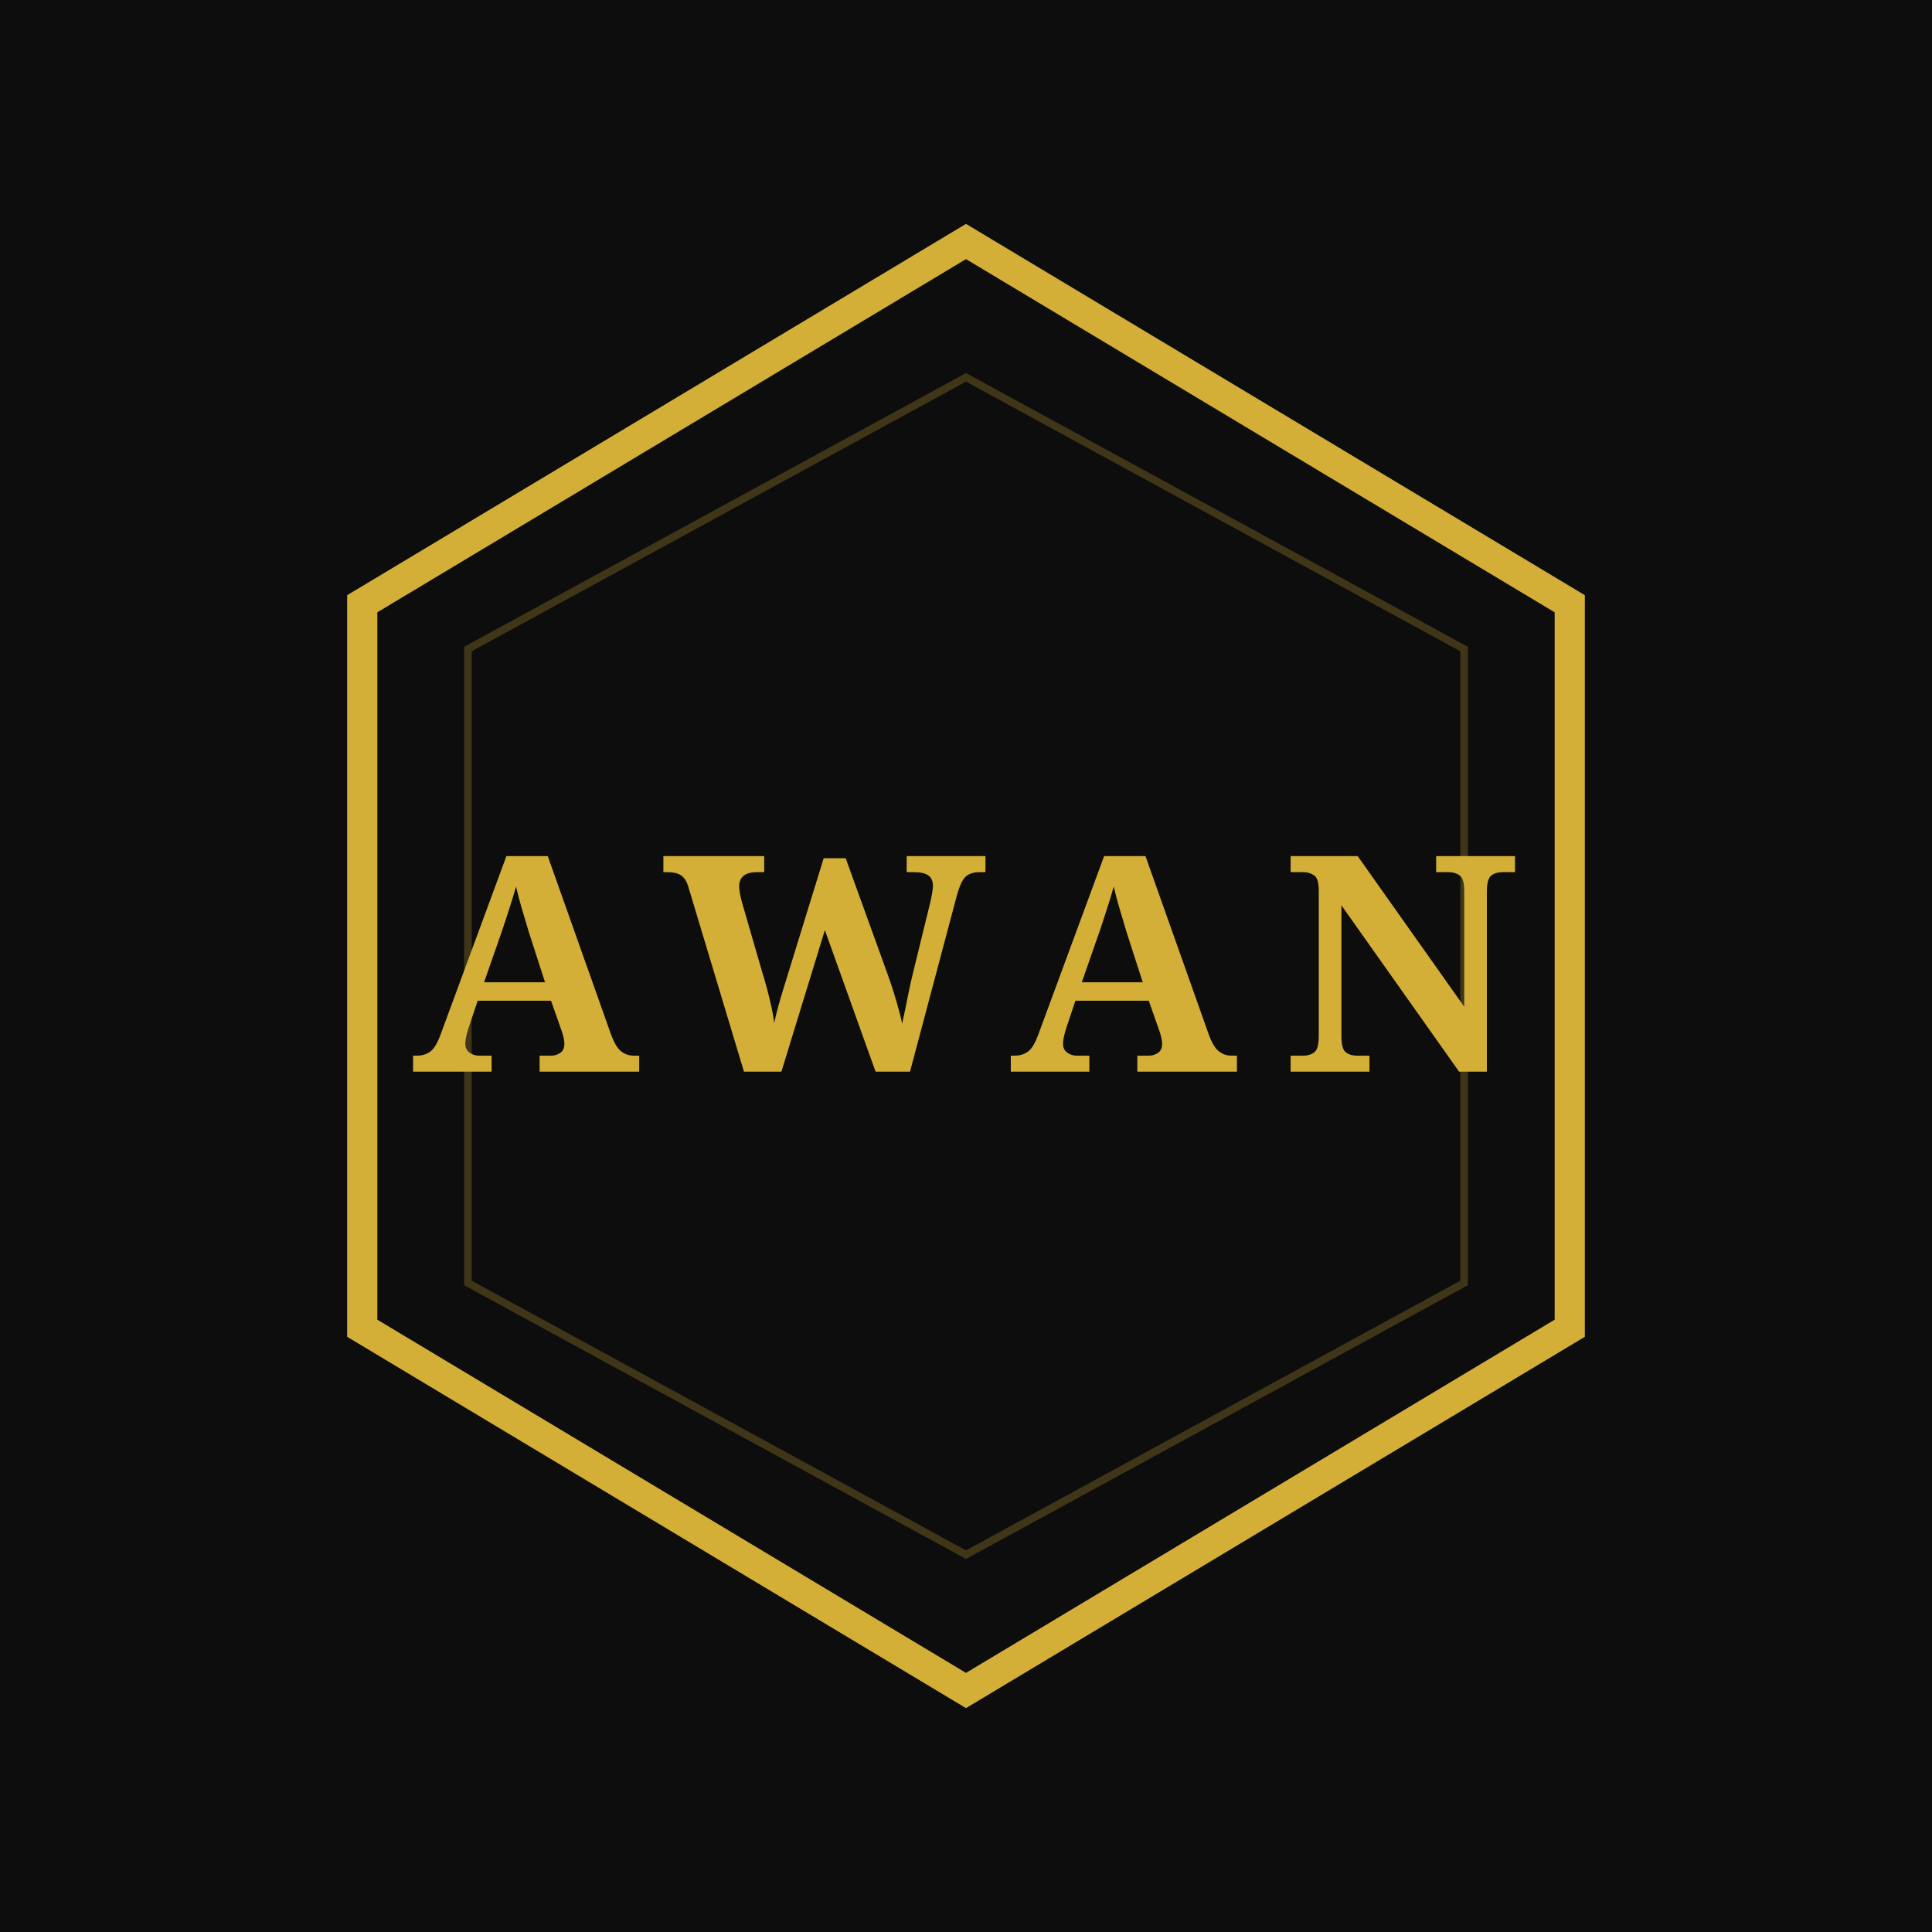
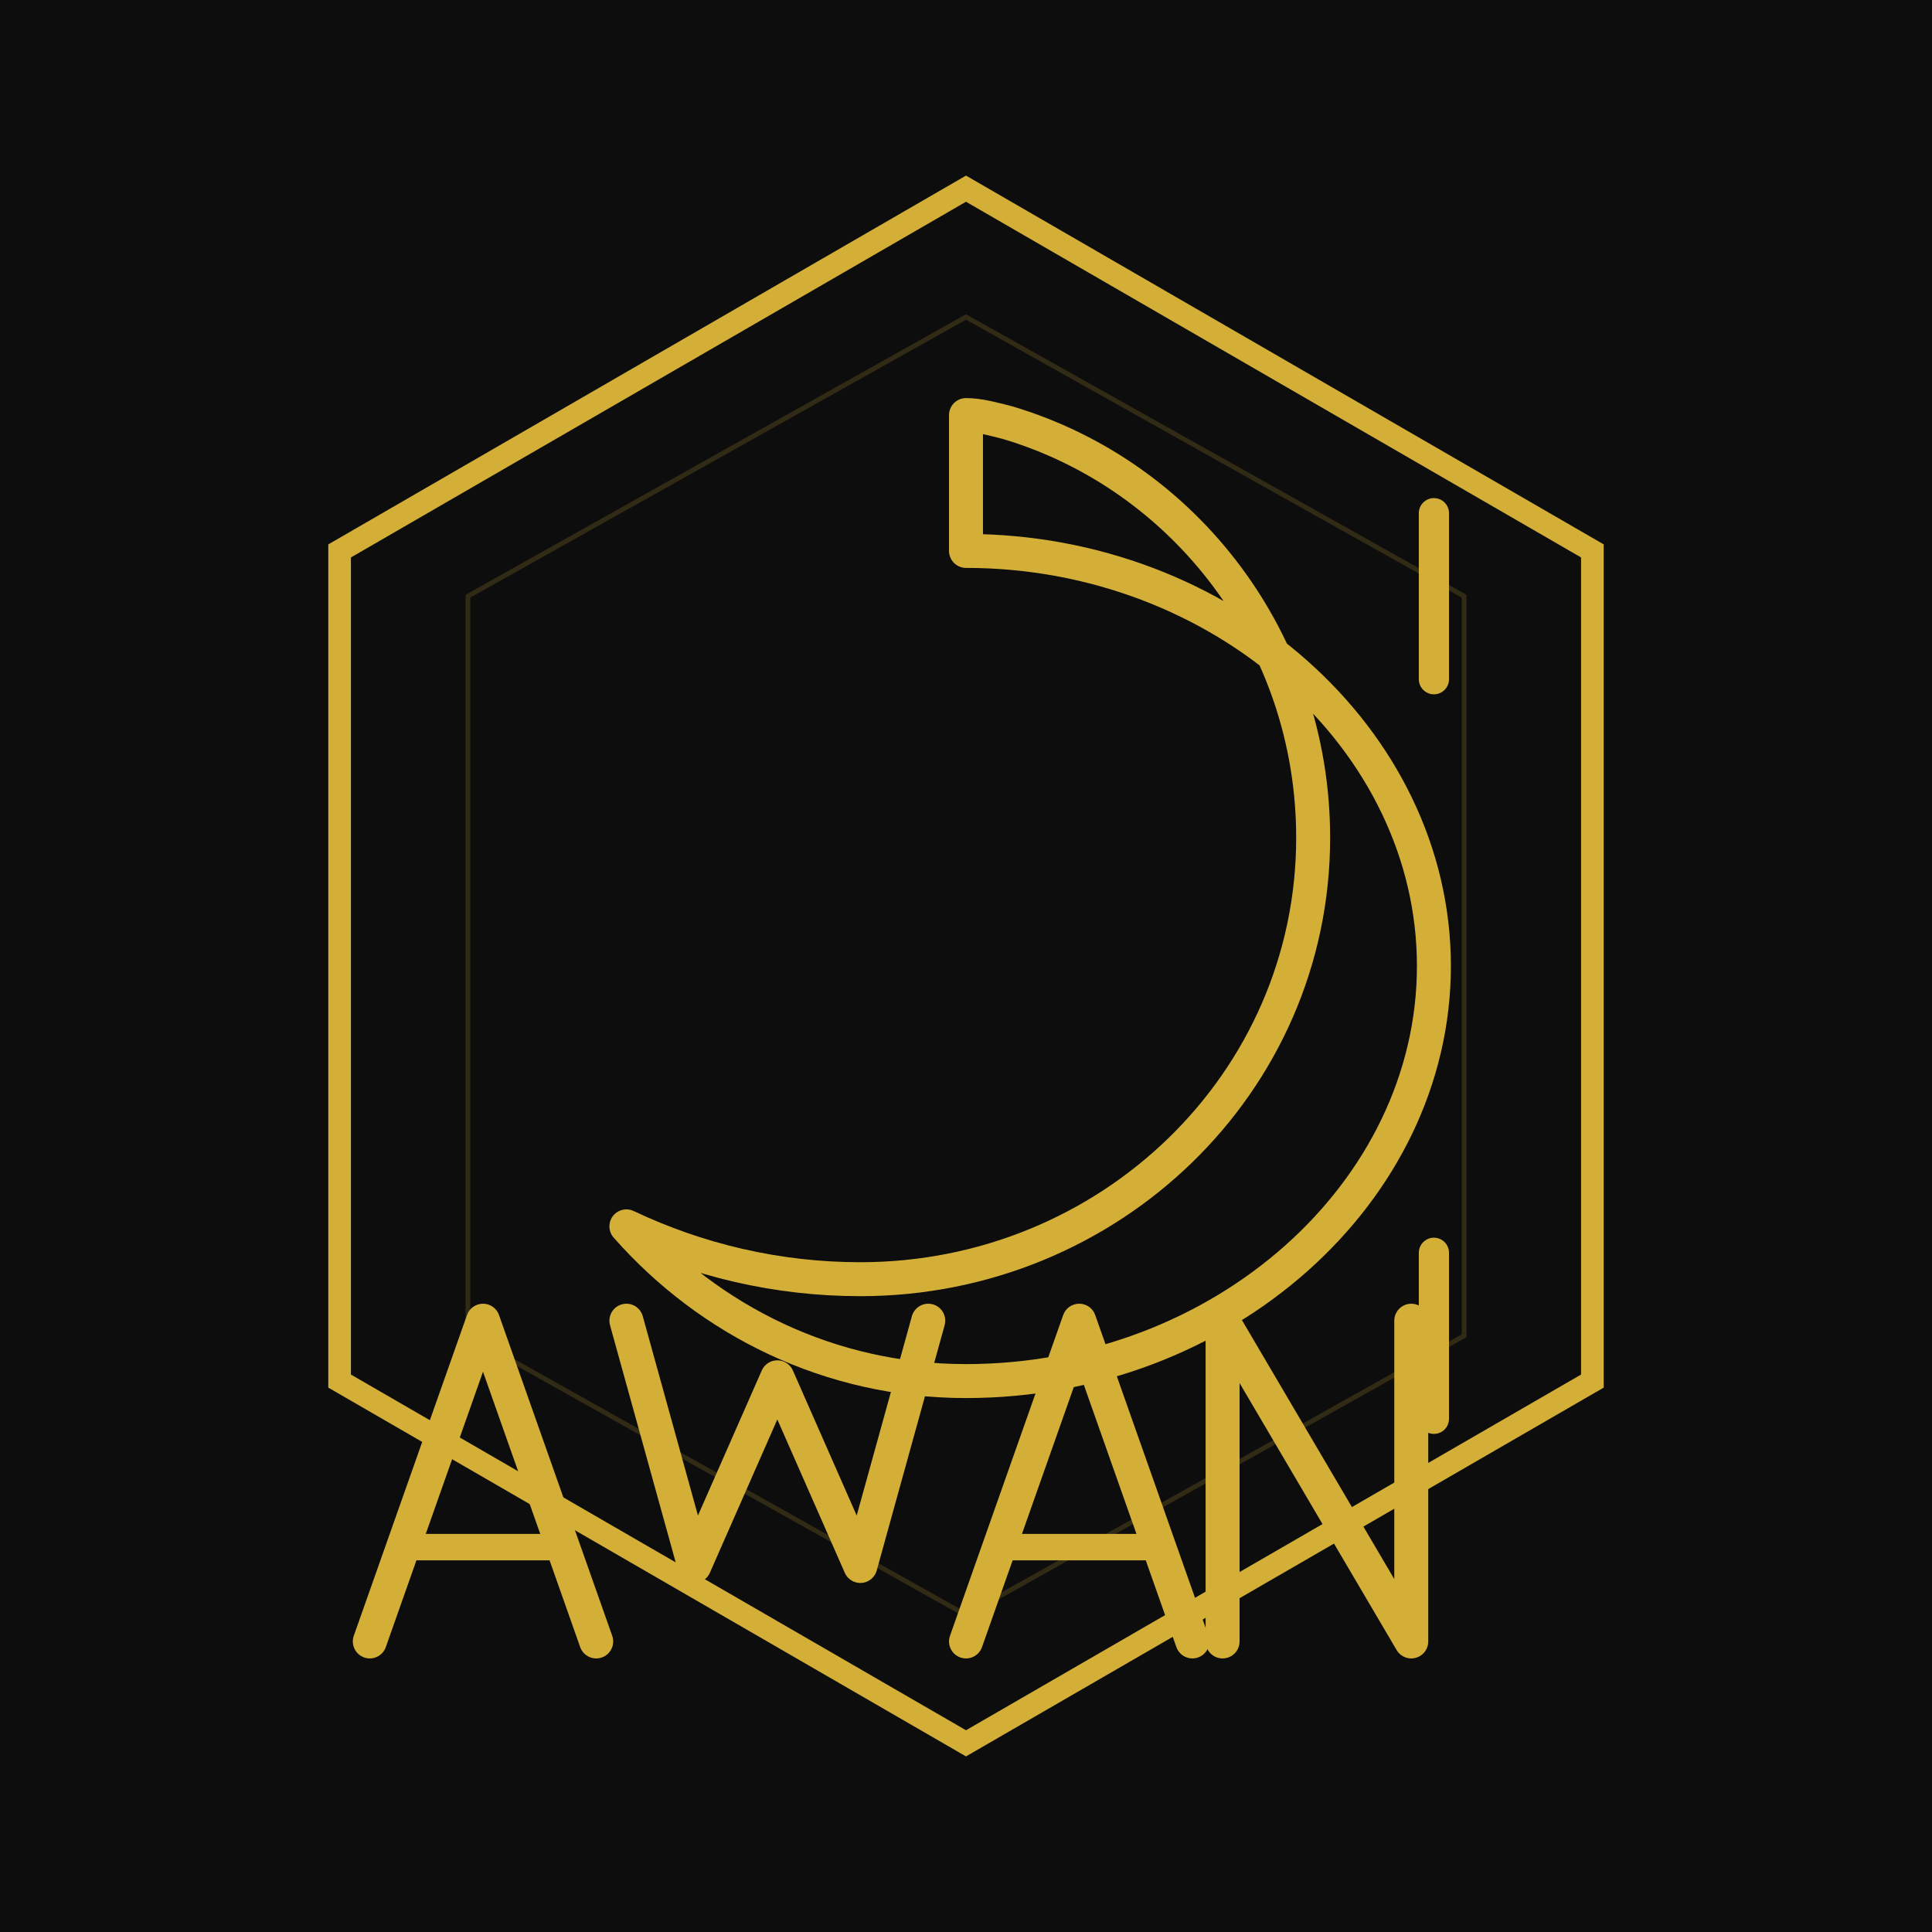
- <svg xmlns="http://www.w3.org/2000/svg" width="512" height="512" viewBox="0 0 512 512" fill="none">
-   <rect width="512" height="512" fill="#0D0D0D" />
-   <polygon points="256,64 416,160 416,352 256,448 96,352 96,160" stroke="#D4AF37" stroke-width="8" fill="none" />
-   <polygon points="256,100 388,172 388,340 256,412 124,340 124,172" stroke="#D4AF37" stroke-width="2" fill="none" opacity="0.25" />
-   <text x="256" y="284" text-anchor="middle" font-family="serif" font-size="80" font-weight="900" fill="#D4AF37" letter-spacing="12">AWAN</text>
+ <svg xmlns="http://www.w3.org/2000/svg" width="1024" height="1024" viewBox="0 0 1024 1024" fill="none">
+   <rect width="1024" height="1024" fill="#0D0D0D" />
+   <polygon points="512,100 844,292 844,732 512,924 180,732 180,292" stroke="#D4AF37" stroke-width="12" fill="none" />
+   <polygon points="512,168 776,316 776,708 512,856 248,708 248,316" stroke="#D4AF37" stroke-width="2.5" fill="none" opacity="0.18" />
+   <path d="       M512,292       C648,292 760,392 760,512       C760,632 648,732 512,732       C440,732 376,700 332,650       C370,668 412,678 456,678       C588,678 696,574 696,444       C696,340 628,252 534,224       C526,222 519,220 512,220       Z     " stroke="#D4AF37" stroke-width="18" stroke-linejoin="round" fill="none" />
+   <line x1="760" y1="360" x2="760" y2="272" stroke="#D4AF37" stroke-width="16" stroke-linecap="round" />
+   <line x1="760" y1="664" x2="760" y2="752" stroke="#D4AF37" stroke-width="16" stroke-linecap="round" />
+   <path d="M196,870 L256,700 L316,870" stroke="#D4AF37" stroke-width="18" stroke-linecap="round" stroke-linejoin="round" fill="none" />
+   <line x1="216" y1="820" x2="296" y2="820" stroke="#D4AF37" stroke-width="14" stroke-linecap="round" />
+   <path d="M332,700 L368,830 L412,730 L456,830 L492,700" stroke="#D4AF37" stroke-width="18" stroke-linecap="round" stroke-linejoin="round" fill="none" />
+   <path d="M512,870 L572,700 L632,870" stroke="#D4AF37" stroke-width="18" stroke-linecap="round" stroke-linejoin="round" fill="none" />
+   <line x1="532" y1="820" x2="612" y2="820" stroke="#D4AF37" stroke-width="14" stroke-linecap="round" />
+   <path d="M648,870 L648,700 L748,870 L748,700" stroke="#D4AF37" stroke-width="18" stroke-linecap="round" stroke-linejoin="round" fill="none" />
</svg>
